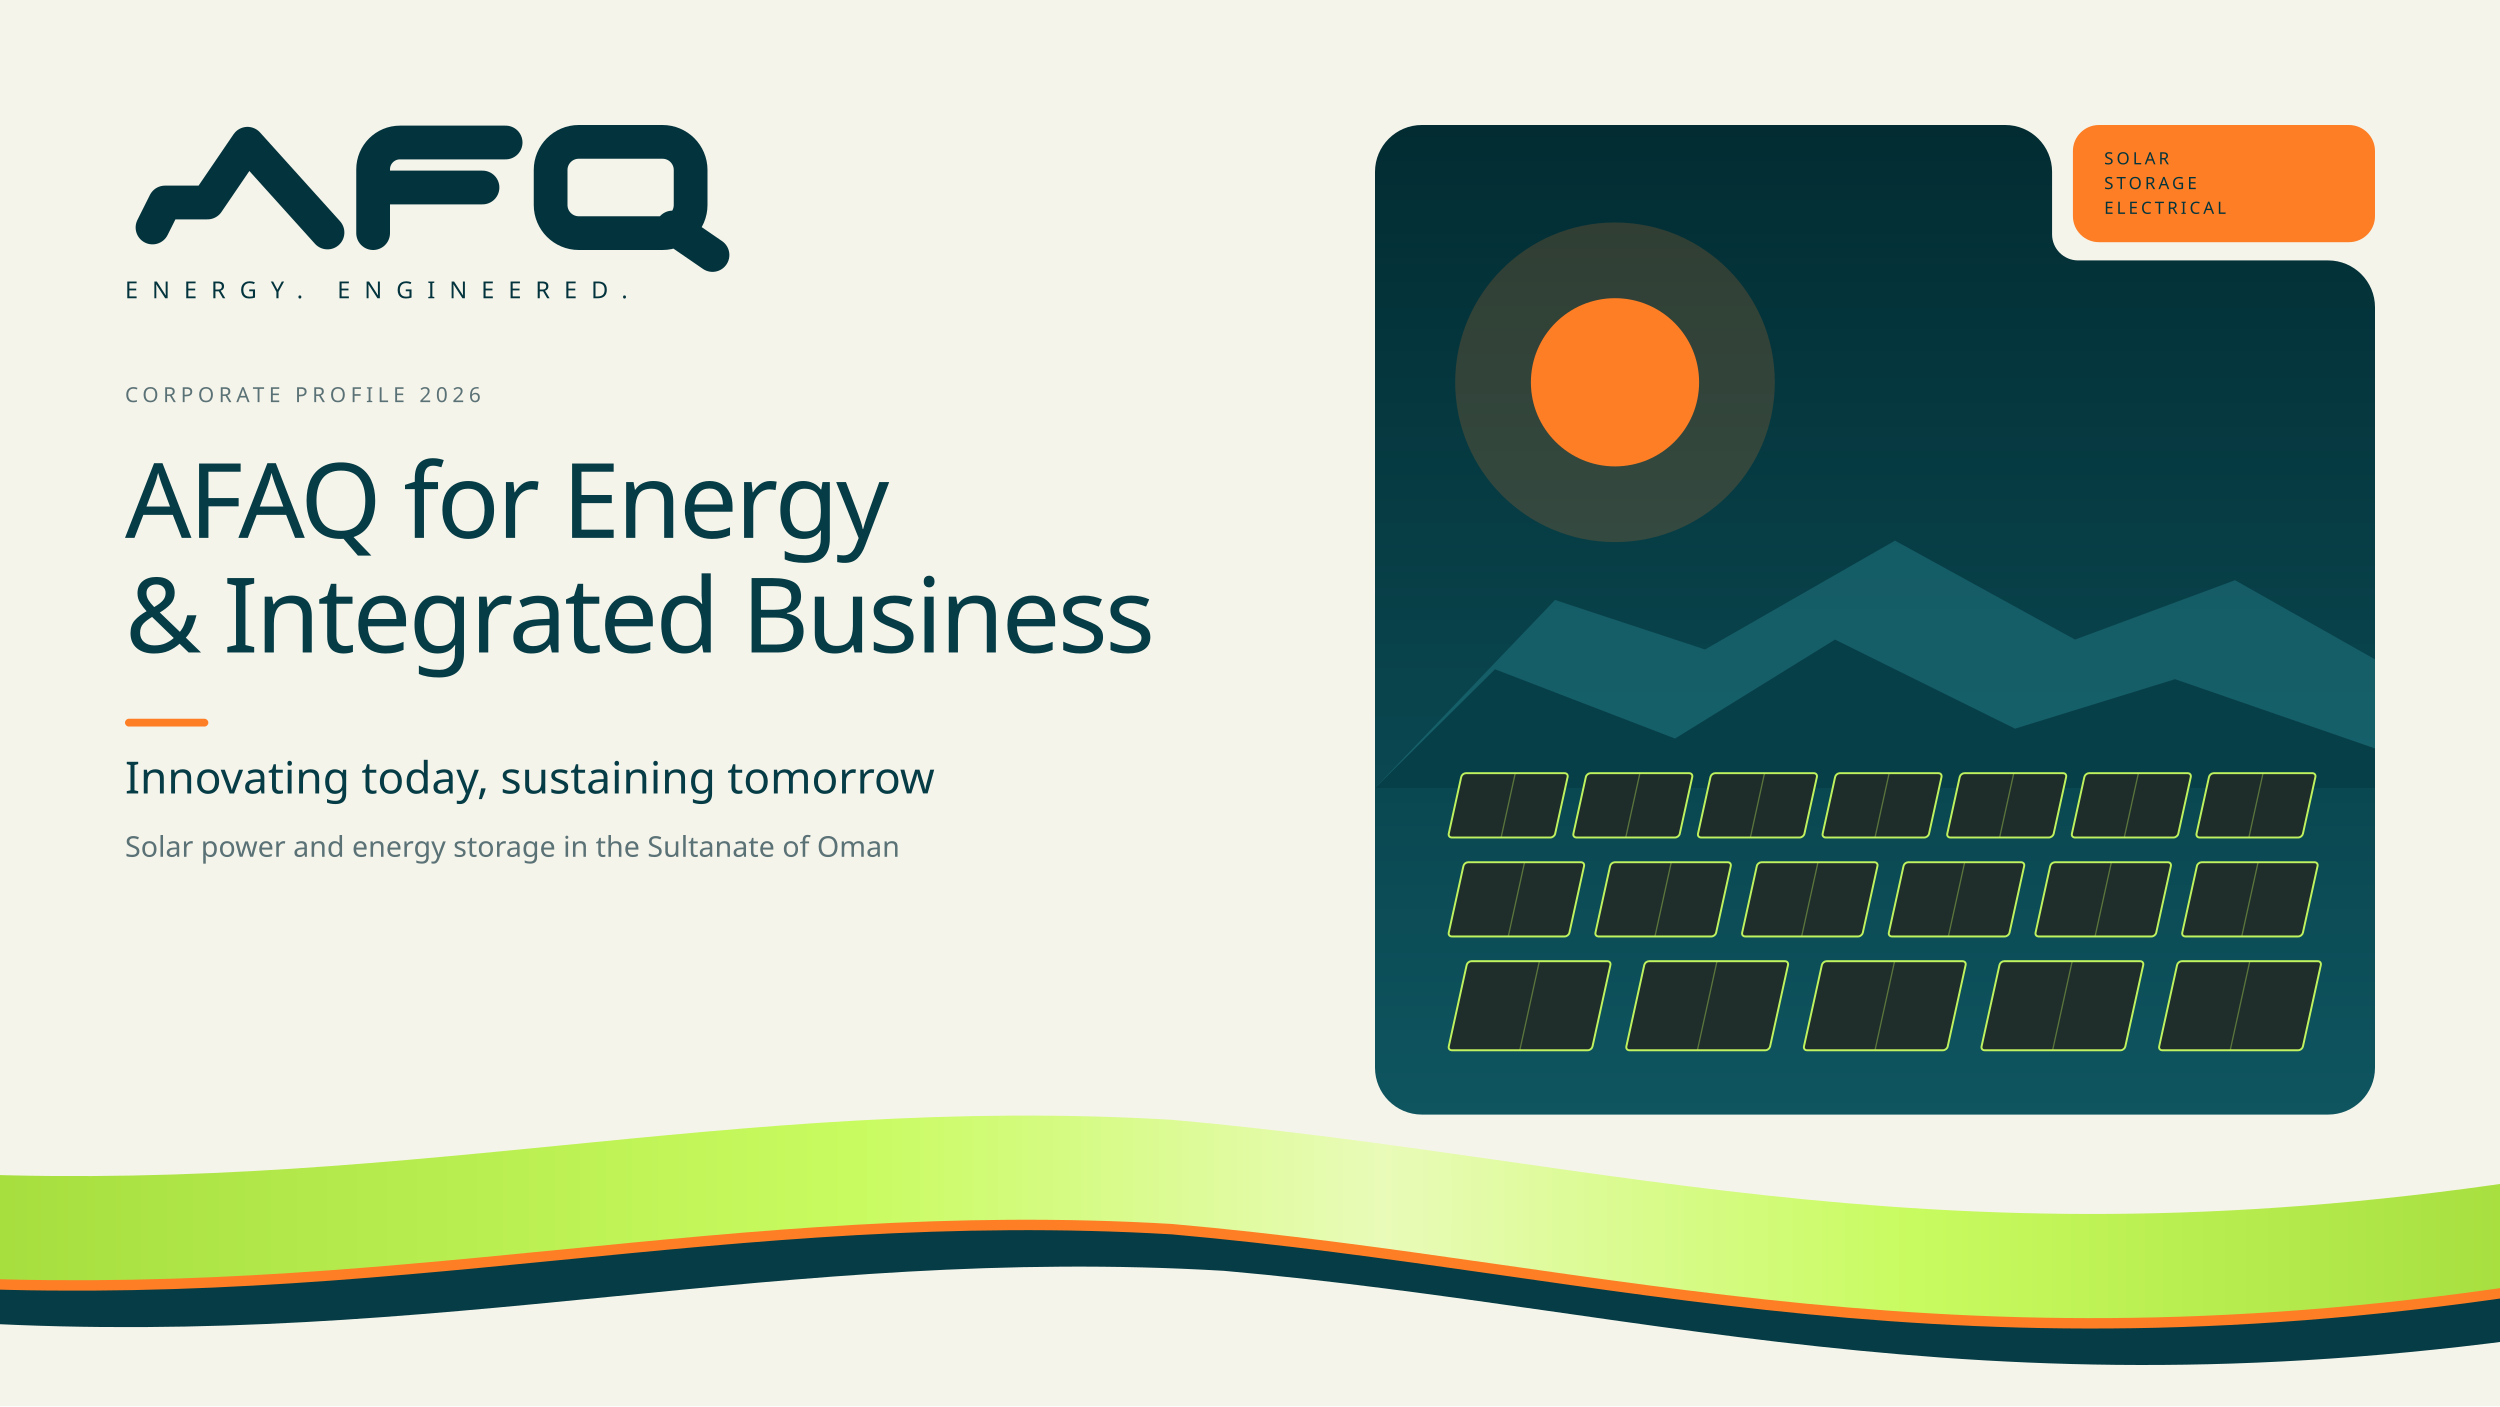
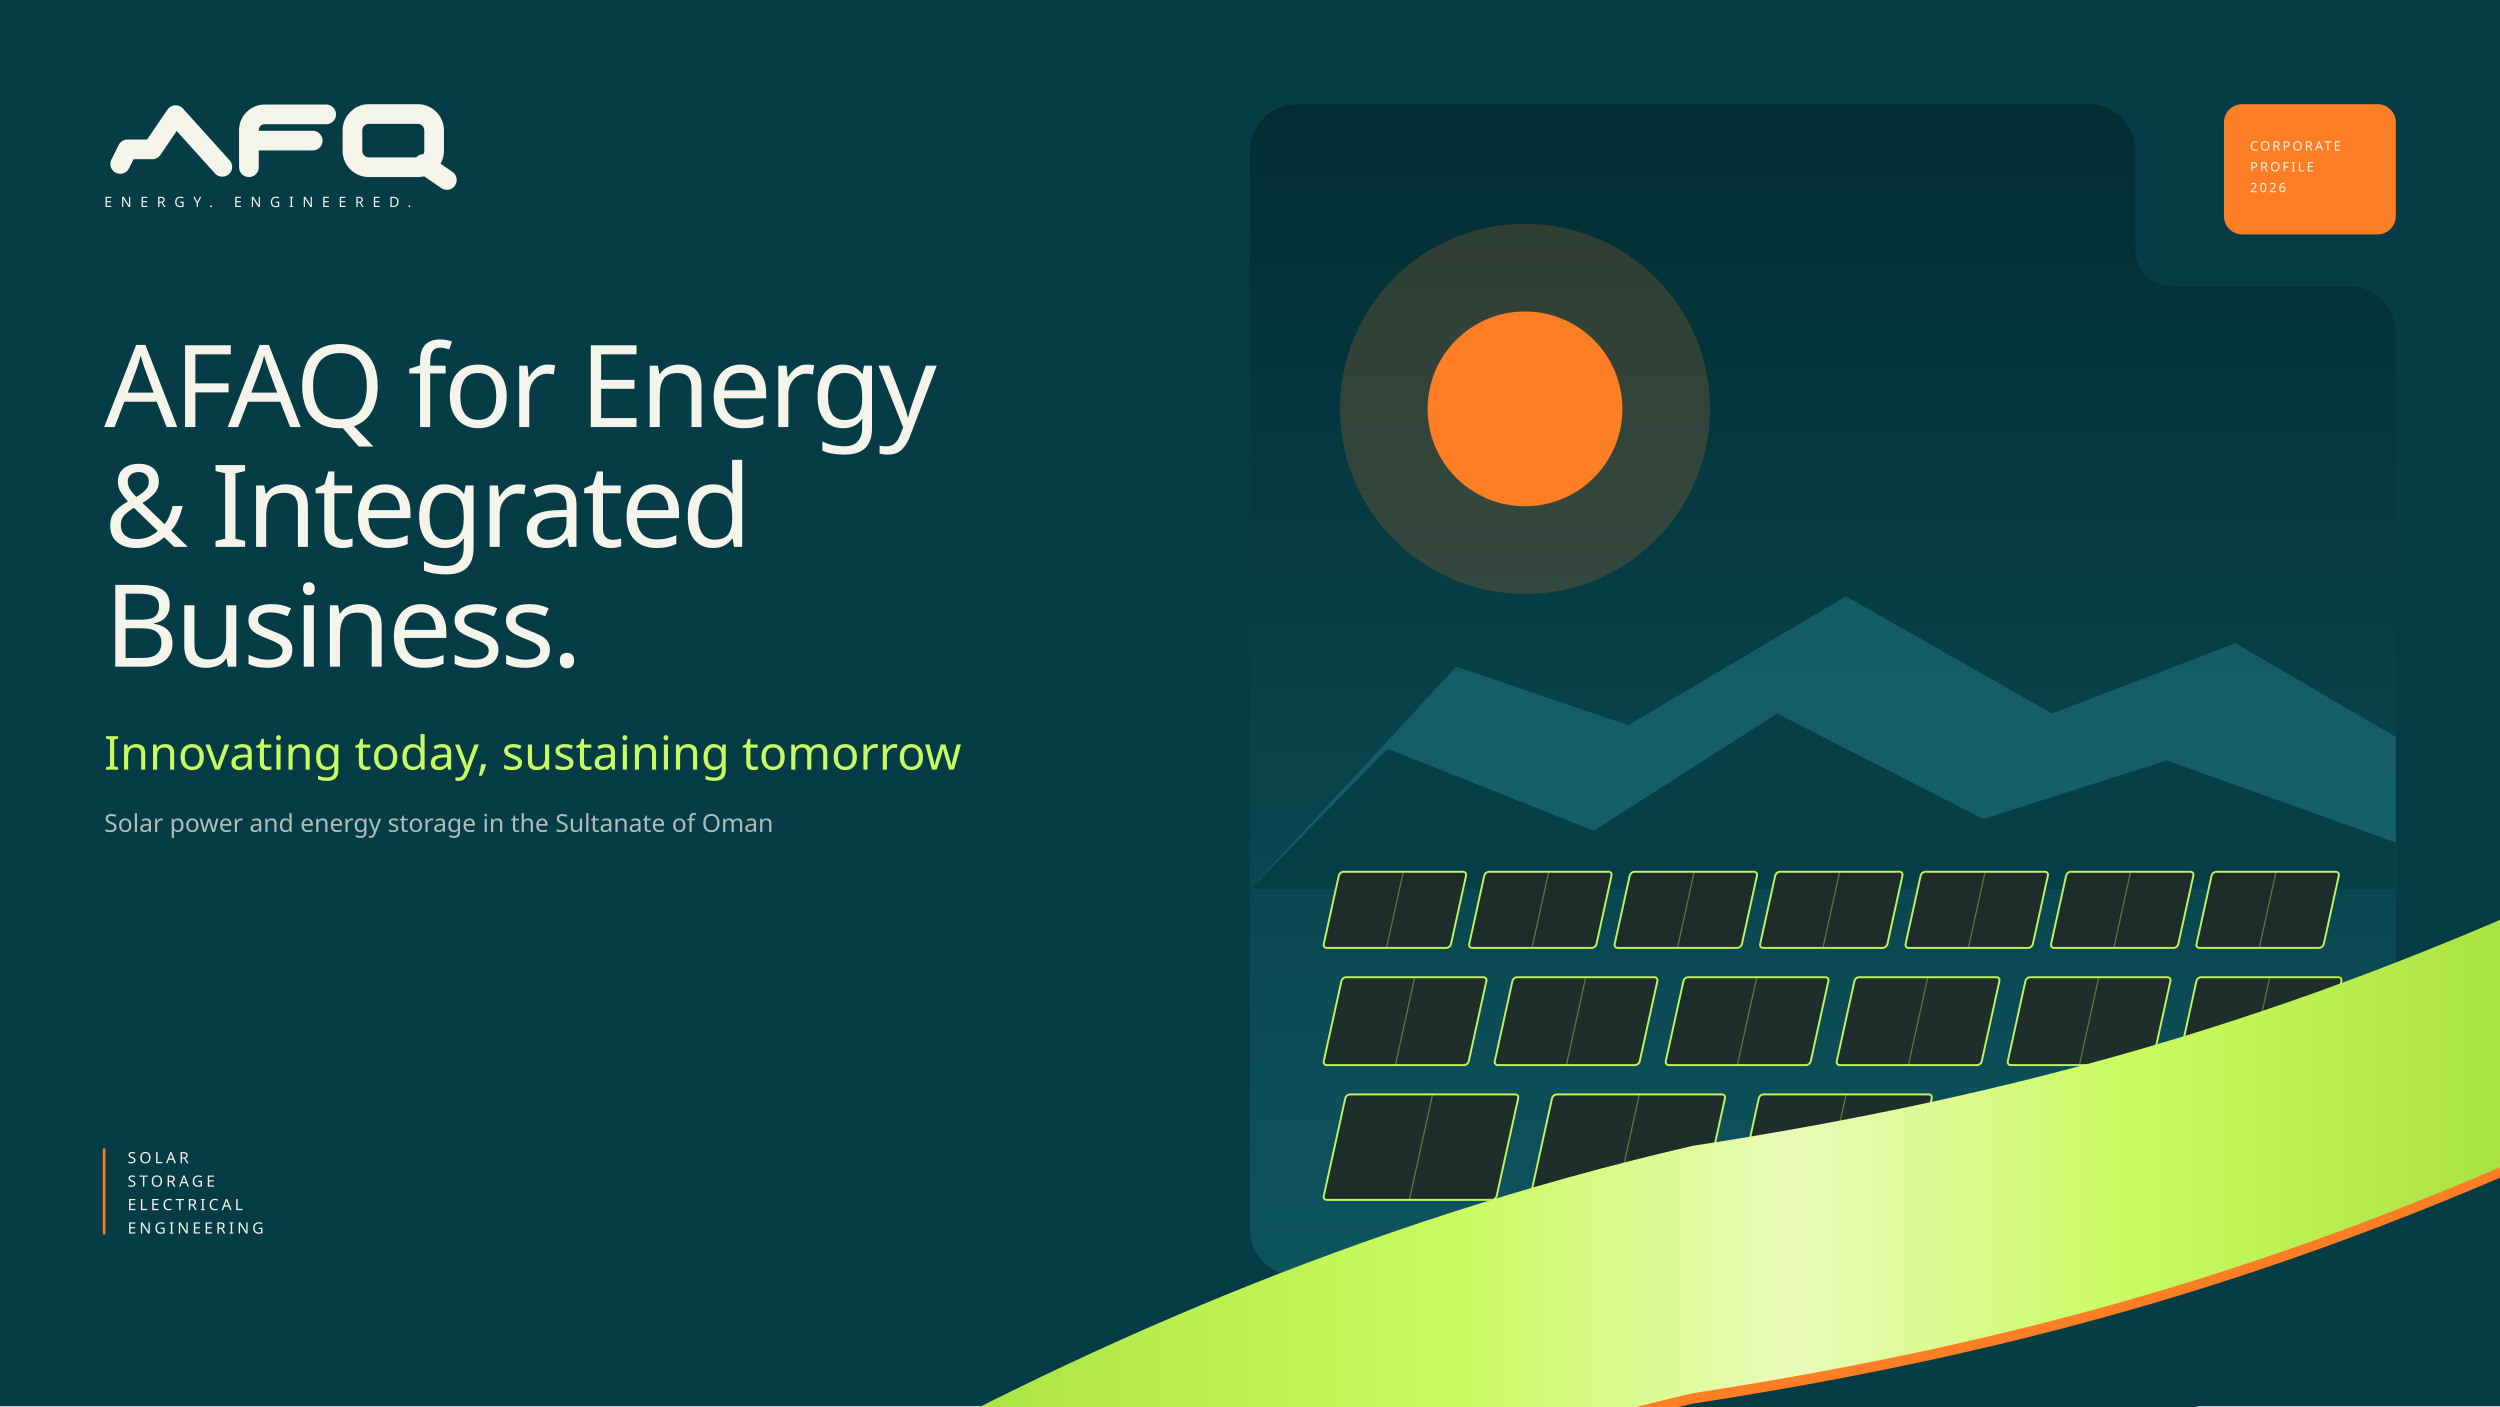
<svg xmlns="http://www.w3.org/2000/svg" width="1920" height="1080" viewBox="0 0 1920 1080">
  <defs>
-     <linearGradient id="grad-1" gradientUnits="userSpaceOnUse" x1="0" y1="96" x2="0" y2="856">
+     <linearGradient id="grad-1" gradientUnits="userSpaceOnUse" x1="0" y1="80" x2="0" y2="980">
      <stop offset="0" stop-color="#022C32" stop-opacity="1" />
      <stop offset="1" stop-color="#0E5560" stop-opacity="1" />
    </linearGradient>
-     <linearGradient id="grad-2" gradientUnits="userSpaceOnUse" x1="-60" y1="0" x2="1980" y2="0">
+     <linearGradient id="grad-2" gradientUnits="userSpaceOnUse" x1="640" y1="0" x2="1980" y2="0">
      <stop offset="0" stop-color="#A4DC3C" stop-opacity="1" />
      <stop offset="0.35" stop-color="#C8FB5F" stop-opacity="1" />
      <stop offset="0.55" stop-color="#E9FBB8" stop-opacity="1" />
      <stop offset="0.75" stop-color="#C8FB5F" stop-opacity="1" />
      <stop offset="1" stop-color="#A4DC3C" stop-opacity="1" />
    </linearGradient>
  </defs>
-   <rect id="Background" x="0" y="0" width="1920" height="1080" fill="#F5F4EB" />
+   <rect id="Background" x="0" y="0" width="1920" height="1080" fill="#053C45" />
  <g id="Logo-Lockup">
    <g id="Wordmark-AFQ">
-       <path id="Letter-A" d="M 117.12 174.72 L 126.72 155.52 L 159.36 155.52 L 190.08 110.4 L 251.52 178.56" fill="none" stroke="#03343D" stroke-width="25.92" stroke-linecap="round" stroke-linejoin="round" />
-       <path id="Letter-F" d="M 286.56 179.04 L 286.56 130.08 C 286.56 118.66 295.78 109.44 307.2 109.44 L 388.32 109.44 M 286.56 144 L 370.56 144" fill="none" stroke="#03343D" stroke-width="25.92" stroke-linecap="round" stroke-linejoin="round" />
-       <path id="Letter-Q" d="M 422.88 130.56 C 422.88 118.63 432.55 108.96 444.48 108.96 L 508.8 108.96 C 520.73 108.96 530.4 118.63 530.4 130.56 L 530.4 157.44 C 530.4 169.37 520.73 179.04 508.8 179.04 L 444.48 179.04 C 432.55 179.04 422.88 169.37 422.88 157.44 Z M 516.48 174.72 L 547.2 195.84" fill="none" stroke="#03343D" stroke-width="25.92" stroke-linecap="round" stroke-linejoin="round" />
+       <path id="Letter-A" d="M 92.32 125.92 L 97.92 114.72 L 116.96 114.72 L 134.88 88.4 L 170.72 128.16" fill="none" stroke="#F5F4EB" stroke-width="15.12" stroke-linecap="round" stroke-linejoin="round" />
+       <path id="Letter-F" d="M 191.16 128.44 L 191.16 99.88 C 191.16 93.22 196.54 87.84 203.2 87.84 L 250.52 87.84 M 191.16 108 L 240.16 108" fill="none" stroke="#F5F4EB" stroke-width="15.12" stroke-linecap="round" stroke-linejoin="round" />
+       <path id="Letter-Q" d="M 270.68 100.16 C 270.68 93.2 276.32 87.56 283.28 87.56 L 320.8 87.56 C 327.76 87.56 333.4 93.2 333.4 100.16 L 333.4 115.84 C 333.4 122.8 327.76 128.44 320.8 128.44 L 283.28 128.44 C 276.32 128.44 270.68 122.8 270.68 115.84 Z M 325.28 125.92 L 343.2 138.24" fill="none" stroke="#F5F4EB" stroke-width="15.12" stroke-linecap="round" stroke-linejoin="round" />
    </g>
-     <text id="Tagline" x="96" y="229.05" font-family="Inter-Medium" font-size="18" font-weight="500" fill="#03343D" letter-spacing="10.8">ENERGY. ENGINEERED.</text>
+     <text id="Tagline" x="80" y="159" font-family="Inter-Medium" font-size="11" font-weight="500" fill="#F5F4EB" letter-spacing="6.6">ENERGY. ENGINEERED.</text>
  </g>
-   <text id="Eyebrow" x="96" y="308.82" font-family="Inter-Medium" font-size="16" font-weight="500" fill="#5A7175" letter-spacing="3.52">CORPORATE PROFILE 2026</text>
  <g id="Headline">
-     <text id="Headline-line" x="96" y="413.1" font-family="Inter-Light" font-size="80" font-weight="300" fill="#053C45" letter-spacing="-2">AFAQ for Energy</text>
-     <text id="Headline-line-2" x="96" y="501.1" font-family="Inter-Light" font-size="80" font-weight="300" fill="#053C45" letter-spacing="-2">&amp; Integrated Business</text>
+     <text id="Headline-line" x="80" y="328.01" font-family="Inter-Light" font-size="88" font-weight="300" fill="#F5F4EB" letter-spacing="-2.64">AFAQ for Energy</text>
+     <text id="Headline-line-2" x="80" y="420.01" font-family="Inter-Light" font-size="88" font-weight="300" fill="#F5F4EB" letter-spacing="-2.64">&amp; Integrated</text>
+     <text id="Headline-line-3" x="80" y="512.01" font-family="Inter-Light" font-size="88" font-weight="300" fill="#F5F4EB" letter-spacing="-2.64">Business.</text>
  </g>
-   <rect id="Accent-Rule" x="96" y="552" width="64" height="6" rx="3" fill="#FD7E25" />
-   <text id="Slogan" x="96" y="609.37" font-family="Inter-Light" font-size="34" font-weight="300" fill="#053C45">Innovating today, sustaining tomorrow</text>
-   <text id="Scope" x="96" y="658" font-family="Inter-Regular" font-size="22" font-weight="400" fill="#5A7175">Solar power and energy storage in the Sultanate of Oman</text>
+   <text id="Slogan" x="80" y="591.1" font-family="Inter-Light" font-size="36" font-weight="300" fill="#C8FB5F">Innovating today, sustaining tomorrow</text>
+   <text id="Scope" x="80" y="638.91" font-family="Inter-Regular" font-size="19" font-weight="400" fill="#F5F4EB" opacity="0.7">Solar power and energy storage in the Sultanate of Oman</text>
  <g id="Photo-Hero">
-     <path id="Photo-Hero__set-image-fill" d="M 1056 132 C 1056 112.12 1072.12 96 1092 96 L 1540 96 C 1559.88 96 1576 112.12 1576 132 L 1576 180 C 1576 191.05 1584.95 200 1596 200 L 1788 200 C 1807.88 200 1824 216.12 1824 236 L 1824 820 C 1824 839.88 1807.88 856 1788 856 L 1092 856 C 1072.12 856 1056 839.88 1056 820 Z" fill="url(#grad-1)" />
+     <path id="Photo-Hero__set-image-fill" d="M 960 116 C 960 96.12 976.12 80 996 80 L 1604 80 C 1623.88 80 1640 96.12 1640 116 L 1640 192 C 1640 207.46 1652.54 220 1668 220 L 1804 220 C 1823.88 220 1840 236.12 1840 256 L 1840 944 C 1840 963.88 1823.88 980 1804 980 L 996 980 C 976.12 980 960 963.88 960 944 Z" fill="url(#grad-1)" />
    <g id="Placeholder-Art--delete-after-placing-photo">
-       <circle id="Sun-Glow" cx="1240.32" cy="293.6" r="122.74" fill="#FD7E25" opacity="0.18" />
-       <circle id="Sun" cx="1240.32" cy="293.6" r="64.6" fill="#FD7E25" />
-       <path id="Mountains-Far" d="M 1056 605.2 L 1194.24 460.8 L 1309.44 498.8 L 1455.36 415.2 L 1593.6 491.2 L 1716.48 445.6 L 1824 506.4 L 1824 605.2 Z" fill="#1F7580" opacity="0.55" />
-       <path id="Mountains-Near" d="M 1056 605.2 L 1148.16 514 L 1286.4 567.2 L 1409.28 491.2 L 1547.52 559.6 L 1670.4 521.6 L 1824 574.8 L 1824 605.2 Z" fill="#053C45" opacity="0.9" />
+       <circle id="Sun-Glow" cx="1171.2" cy="314" r="142.12" fill="#FD7E25" opacity="0.18" />
+       <circle id="Sun" cx="1171.2" cy="314" r="74.8" fill="#FD7E25" />
+       <path id="Mountains-Far" d="M 960 683 L 1118.4 512 L 1250.4 557 L 1417.6 458 L 1576 548 L 1716.8 494 L 1840 566 L 1840 683 Z" fill="#1F7580" opacity="0.55" />
+       <path id="Mountains-Near" d="M 960 683 L 1065.6 575 L 1224 638 L 1364.8 548 L 1523.2 629 L 1664 584 L 1840 647 L 1840 683 Z" fill="#053C45" opacity="0.9" />
      <g id="Solar-Array">
-         <path id="Panel-1-1" d="M 1122.22 596.73 C 1122.58 595.11 1124.21 593.8 1125.87 593.8 L 1201.58 593.8 C 1203.24 593.8 1204.29 595.11 1203.94 596.73 L 1194.36 640.27 C 1194 641.89 1192.37 643.2 1190.71 643.2 L 1115 643.2 C 1113.34 643.2 1112.29 641.89 1112.64 640.27 Z" fill="#202C28" stroke="#C8FB5F" stroke-width="1.5" stroke-linecap="round" stroke-linejoin="round" opacity="0.95" />
-         <path id="Panel-1-1-line" d="M 1163.73 593.8 L 1152.86 643.2" fill="none" stroke="#C8FB5F" stroke-width="1" stroke-linecap="butt" stroke-linejoin="round" opacity="0.35" />
-         <path id="Panel-1-2" d="M 1217.94 596.73 C 1218.29 595.11 1219.93 593.8 1221.58 593.8 L 1297.3 593.8 C 1298.95 593.8 1300.01 595.11 1299.65 596.73 L 1290.07 640.27 C 1289.72 641.89 1288.09 643.2 1286.43 643.2 L 1210.71 643.2 C 1209.06 643.2 1208 641.89 1208.36 640.27 Z" fill="#202C28" stroke="#C8FB5F" stroke-width="1.5" stroke-linecap="round" stroke-linejoin="round" opacity="0.95" />
-         <path id="Panel-1-2-line" d="M 1259.44 593.8 L 1248.57 643.2" fill="none" stroke="#C8FB5F" stroke-width="1" stroke-linecap="butt" stroke-linejoin="round" opacity="0.35" />
-         <path id="Panel-1-3" d="M 1313.65 596.73 C 1314.01 595.11 1315.64 593.8 1317.3 593.8 L 1393.01 593.8 C 1394.67 593.8 1395.72 595.11 1395.37 596.73 L 1385.79 640.27 C 1385.43 641.89 1383.8 643.2 1382.14 643.2 L 1306.43 643.2 C 1304.77 643.2 1303.72 641.89 1304.07 640.27 Z" fill="#202C28" stroke="#C8FB5F" stroke-width="1.5" stroke-linecap="round" stroke-linejoin="round" opacity="0.95" />
-         <path id="Panel-1-3-line" d="M 1355.15 593.8 L 1344.29 643.2" fill="none" stroke="#C8FB5F" stroke-width="1" stroke-linecap="butt" stroke-linejoin="round" opacity="0.35" />
-         <path id="Panel-1-4" d="M 1409.37 596.73 C 1409.72 595.11 1411.35 593.8 1413.01 593.8 L 1488.73 593.8 C 1490.38 593.8 1491.44 595.11 1491.08 596.73 L 1481.5 640.27 C 1481.15 641.89 1479.51 643.2 1477.86 643.2 L 1402.14 643.2 C 1400.49 643.2 1399.43 641.89 1399.79 640.27 Z" fill="#202C28" stroke="#C8FB5F" stroke-width="1.5" stroke-linecap="round" stroke-linejoin="round" opacity="0.95" />
-         <path id="Panel-1-4-line" d="M 1450.87 593.8 L 1440 643.2" fill="none" stroke="#C8FB5F" stroke-width="1" stroke-linecap="butt" stroke-linejoin="round" opacity="0.35" />
-         <path id="Panel-1-5" d="M 1505.08 596.73 C 1505.44 595.11 1507.07 593.8 1508.73 593.8 L 1584.44 593.8 C 1586.1 593.8 1587.15 595.11 1586.79 596.73 L 1577.22 640.27 C 1576.86 641.89 1575.23 643.2 1573.57 643.2 L 1497.86 643.2 C 1496.2 643.2 1495.15 641.89 1495.5 640.27 Z" fill="#202C28" stroke="#C8FB5F" stroke-width="1.5" stroke-linecap="round" stroke-linejoin="round" opacity="0.95" />
-         <path id="Panel-1-5-line" d="M 1546.58 593.8 L 1535.71 643.2" fill="none" stroke="#C8FB5F" stroke-width="1" stroke-linecap="butt" stroke-linejoin="round" opacity="0.35" />
-         <path id="Panel-1-6" d="M 1600.79 596.73 C 1601.15 595.11 1602.78 593.8 1604.44 593.8 L 1680.15 593.8 C 1681.81 593.8 1682.87 595.11 1682.51 596.73 L 1672.93 640.27 C 1672.57 641.89 1670.94 643.2 1669.29 643.2 L 1593.57 643.2 C 1591.91 643.2 1590.86 641.89 1591.22 640.27 Z" fill="#202C28" stroke="#C8FB5F" stroke-width="1.5" stroke-linecap="round" stroke-linejoin="round" opacity="0.95" />
-         <path id="Panel-1-6-line" d="M 1642.3 593.8 L 1631.43 643.2" fill="none" stroke="#C8FB5F" stroke-width="1" stroke-linecap="butt" stroke-linejoin="round" opacity="0.35" />
-         <path id="Panel-1-7" d="M 1696.51 596.73 C 1696.87 595.11 1698.5 593.8 1700.15 593.8 L 1775.87 593.8 C 1777.52 593.8 1778.58 595.11 1778.22 596.73 L 1768.64 640.27 C 1768.29 641.89 1766.66 643.2 1765 643.2 L 1689.29 643.2 C 1687.63 643.2 1686.57 641.89 1686.93 640.27 Z" fill="#202C28" stroke="#C8FB5F" stroke-width="1.5" stroke-linecap="round" stroke-linejoin="round" opacity="0.95" />
-         <path id="Panel-1-7-line" d="M 1738.01 593.8 L 1727.14 643.2" fill="none" stroke="#C8FB5F" stroke-width="1" stroke-linecap="butt" stroke-linejoin="round" opacity="0.35" />
-         <path id="Panel-2-1" d="M 1123.9 665.13 C 1124.25 663.51 1125.88 662.2 1127.54 662.2 L 1214.21 662.2 C 1215.86 662.2 1216.92 663.51 1216.56 665.13 L 1205.31 716.27 C 1204.96 717.89 1203.32 719.2 1201.67 719.2 L 1115 719.2 C 1113.34 719.2 1112.29 717.89 1112.64 716.27 Z" fill="#202C28" stroke="#C8FB5F" stroke-width="1.5" stroke-linecap="round" stroke-linejoin="round" opacity="0.95" />
-         <path id="Panel-2-1-line" d="M 1170.87 662.2 L 1158.33 719.2" fill="none" stroke="#C8FB5F" stroke-width="1" stroke-linecap="butt" stroke-linejoin="round" opacity="0.35" />
-         <path id="Panel-2-2" d="M 1236.56 665.13 C 1236.92 663.51 1238.55 662.2 1240.21 662.2 L 1326.87 662.2 C 1328.53 662.2 1329.58 663.51 1329.23 665.13 L 1317.98 716.27 C 1317.62 717.89 1315.99 719.2 1314.33 719.2 L 1227.67 719.2 C 1226.01 719.2 1224.96 717.89 1225.31 716.27 Z" fill="#202C28" stroke="#C8FB5F" stroke-width="1.5" stroke-linecap="round" stroke-linejoin="round" opacity="0.95" />
-         <path id="Panel-2-2-line" d="M 1283.54 662.2 L 1271 719.2" fill="none" stroke="#C8FB5F" stroke-width="1" stroke-linecap="butt" stroke-linejoin="round" opacity="0.35" />
-         <path id="Panel-2-3" d="M 1349.23 665.13 C 1349.58 663.51 1351.22 662.2 1352.87 662.2 L 1439.54 662.2 C 1441.2 662.2 1442.25 663.51 1441.9 665.13 L 1430.64 716.27 C 1430.29 717.89 1428.66 719.2 1427 719.2 L 1340.33 719.2 C 1338.68 719.2 1337.62 717.89 1337.98 716.27 Z" fill="#202C28" stroke="#C8FB5F" stroke-width="1.5" stroke-linecap="round" stroke-linejoin="round" opacity="0.95" />
-         <path id="Panel-2-3-line" d="M 1396.21 662.2 L 1383.67 719.2" fill="none" stroke="#C8FB5F" stroke-width="1" stroke-linecap="butt" stroke-linejoin="round" opacity="0.35" />
-         <path id="Panel-2-4" d="M 1461.9 665.13 C 1462.25 663.51 1463.88 662.2 1465.54 662.2 L 1552.21 662.2 C 1553.86 662.2 1554.92 663.51 1554.56 665.13 L 1543.31 716.27 C 1542.96 717.89 1541.32 719.2 1539.67 719.2 L 1453 719.2 C 1451.34 719.2 1450.29 717.89 1450.64 716.27 Z" fill="#202C28" stroke="#C8FB5F" stroke-width="1.5" stroke-linecap="round" stroke-linejoin="round" opacity="0.95" />
-         <path id="Panel-2-4-line" d="M 1508.87 662.2 L 1496.33 719.2" fill="none" stroke="#C8FB5F" stroke-width="1" stroke-linecap="butt" stroke-linejoin="round" opacity="0.35" />
-         <path id="Panel-2-5" d="M 1574.56 665.13 C 1574.92 663.51 1576.55 662.2 1578.21 662.2 L 1664.87 662.2 C 1666.53 662.2 1667.58 663.51 1667.23 665.13 L 1655.98 716.27 C 1655.62 717.89 1653.99 719.2 1652.33 719.2 L 1565.67 719.2 C 1564.01 719.2 1562.96 717.89 1563.31 716.27 Z" fill="#202C28" stroke="#C8FB5F" stroke-width="1.5" stroke-linecap="round" stroke-linejoin="round" opacity="0.95" />
-         <path id="Panel-2-5-line" d="M 1621.54 662.2 L 1609 719.2" fill="none" stroke="#C8FB5F" stroke-width="1" stroke-linecap="butt" stroke-linejoin="round" opacity="0.35" />
-         <path id="Panel-2-6" d="M 1687.23 665.13 C 1687.58 663.51 1689.22 662.2 1690.87 662.2 L 1777.54 662.2 C 1779.2 662.2 1780.25 663.51 1779.9 665.13 L 1768.64 716.27 C 1768.29 717.89 1766.66 719.2 1765 719.2 L 1678.33 719.2 C 1676.68 719.2 1675.62 717.89 1675.98 716.27 Z" fill="#202C28" stroke="#C8FB5F" stroke-width="1.5" stroke-linecap="round" stroke-linejoin="round" opacity="0.95" />
-         <path id="Panel-2-6-line" d="M 1734.21 662.2 L 1721.67 719.2" fill="none" stroke="#C8FB5F" stroke-width="1" stroke-linecap="butt" stroke-linejoin="round" opacity="0.35" />
-         <path id="Panel-3-1" d="M 1126.4 741.13 C 1126.76 739.51 1128.39 738.2 1130.05 738.2 L 1234.45 738.2 C 1236.1 738.2 1237.16 739.51 1236.8 741.13 L 1223.04 803.67 C 1222.69 805.29 1221.06 806.6 1219.4 806.6 L 1115 806.6 C 1113.34 806.6 1112.29 805.29 1112.64 803.67 Z" fill="#202C28" stroke="#C8FB5F" stroke-width="1.5" stroke-linecap="round" stroke-linejoin="round" opacity="0.95" />
-         <path id="Panel-3-1-line" d="M 1182.25 738.2 L 1167.2 806.6" fill="none" stroke="#C8FB5F" stroke-width="1" stroke-linecap="butt" stroke-linejoin="round" opacity="0.35" />
-         <path id="Panel-3-2" d="M 1262.8 741.13 C 1263.16 739.51 1264.79 738.2 1266.45 738.2 L 1370.85 738.2 C 1372.5 738.2 1373.56 739.51 1373.2 741.13 L 1359.44 803.67 C 1359.09 805.29 1357.46 806.6 1355.8 806.6 L 1251.4 806.6 C 1249.74 806.6 1248.69 805.29 1249.04 803.67 Z" fill="#202C28" stroke="#C8FB5F" stroke-width="1.5" stroke-linecap="round" stroke-linejoin="round" opacity="0.95" />
-         <path id="Panel-3-2-line" d="M 1318.65 738.2 L 1303.6 806.6" fill="none" stroke="#C8FB5F" stroke-width="1" stroke-linecap="butt" stroke-linejoin="round" opacity="0.35" />
-         <path id="Panel-3-3" d="M 1399.2 741.13 C 1399.56 739.51 1401.19 738.2 1402.85 738.2 L 1507.25 738.2 C 1508.9 738.2 1509.96 739.51 1509.6 741.13 L 1495.84 803.67 C 1495.49 805.29 1493.86 806.6 1492.2 806.6 L 1387.8 806.6 C 1386.14 806.6 1385.09 805.29 1385.44 803.67 Z" fill="#202C28" stroke="#C8FB5F" stroke-width="1.5" stroke-linecap="round" stroke-linejoin="round" opacity="0.95" />
-         <path id="Panel-3-3-line" d="M 1455.05 738.2 L 1440 806.6" fill="none" stroke="#C8FB5F" stroke-width="1" stroke-linecap="butt" stroke-linejoin="round" opacity="0.35" />
-         <path id="Panel-3-4" d="M 1535.6 741.13 C 1535.96 739.51 1537.59 738.2 1539.25 738.2 L 1643.65 738.2 C 1645.3 738.2 1646.36 739.51 1646 741.13 L 1632.24 803.67 C 1631.89 805.29 1630.26 806.6 1628.6 806.6 L 1524.2 806.6 C 1522.54 806.6 1521.49 805.29 1521.84 803.67 Z" fill="#202C28" stroke="#C8FB5F" stroke-width="1.5" stroke-linecap="round" stroke-linejoin="round" opacity="0.95" />
-         <path id="Panel-3-4-line" d="M 1591.45 738.2 L 1576.4 806.6" fill="none" stroke="#C8FB5F" stroke-width="1" stroke-linecap="butt" stroke-linejoin="round" opacity="0.35" />
-         <path id="Panel-3-5" d="M 1672 741.13 C 1672.36 739.51 1673.99 738.2 1675.65 738.2 L 1780.05 738.2 C 1781.7 738.2 1782.76 739.51 1782.4 741.13 L 1768.64 803.67 C 1768.29 805.29 1766.66 806.6 1765 806.6 L 1660.6 806.6 C 1658.94 806.6 1657.89 805.29 1658.24 803.67 Z" fill="#202C28" stroke="#C8FB5F" stroke-width="1.5" stroke-linecap="round" stroke-linejoin="round" opacity="0.95" />
-         <path id="Panel-3-5-line" d="M 1727.85 738.2 L 1712.8 806.6" fill="none" stroke="#C8FB5F" stroke-width="1" stroke-linecap="butt" stroke-linejoin="round" opacity="0.35" />
+         <path id="Panel-1-1" d="M 1028.23 672.43 C 1028.58 670.81 1030.21 669.5 1031.87 669.5 L 1123.58 669.5 C 1125.24 669.5 1126.3 670.81 1125.94 672.43 L 1114.36 725.07 C 1114 726.69 1112.37 728 1110.71 728 L 1019 728 C 1017.34 728 1016.29 726.69 1016.64 725.07 Z" fill="#202C28" stroke="#C8FB5F" stroke-width="1.5" stroke-linecap="round" stroke-linejoin="round" opacity="0.95" />
+         <path id="Panel-1-1-line" d="M 1077.73 669.5 L 1064.86 728" fill="none" stroke="#C8FB5F" stroke-width="1" stroke-linecap="butt" stroke-linejoin="round" opacity="0.35" />
+         <path id="Panel-1-2" d="M 1139.94 672.43 C 1140.3 670.81 1141.93 669.5 1143.58 669.5 L 1235.3 669.5 C 1236.96 669.5 1238.01 670.81 1237.65 672.43 L 1226.07 725.07 C 1225.72 726.69 1224.09 728 1222.43 728 L 1130.71 728 C 1129.06 728 1128 726.69 1128.36 725.07 Z" fill="#202C28" stroke="#C8FB5F" stroke-width="1.5" stroke-linecap="round" stroke-linejoin="round" opacity="0.95" />
+         <path id="Panel-1-2-line" d="M 1189.44 669.5 L 1176.57 728" fill="none" stroke="#C8FB5F" stroke-width="1" stroke-linecap="butt" stroke-linejoin="round" opacity="0.35" />
+         <path id="Panel-1-3" d="M 1251.65 672.43 C 1252.01 670.81 1253.64 669.5 1255.3 669.5 L 1347.01 669.5 C 1348.67 669.5 1349.72 670.81 1349.37 672.43 L 1337.79 725.07 C 1337.43 726.69 1335.8 728 1334.14 728 L 1242.43 728 C 1240.77 728 1239.72 726.69 1240.07 725.07 Z" fill="#202C28" stroke="#C8FB5F" stroke-width="1.5" stroke-linecap="round" stroke-linejoin="round" opacity="0.95" />
+         <path id="Panel-1-3-line" d="M 1301.16 669.5 L 1288.29 728" fill="none" stroke="#C8FB5F" stroke-width="1" stroke-linecap="butt" stroke-linejoin="round" opacity="0.35" />
+         <path id="Panel-1-4" d="M 1363.37 672.43 C 1363.72 670.81 1365.36 669.5 1367.01 669.5 L 1458.73 669.5 C 1460.38 669.5 1461.44 670.81 1461.08 672.43 L 1449.5 725.07 C 1449.15 726.69 1447.51 728 1445.86 728 L 1354.14 728 C 1352.49 728 1351.43 726.69 1351.79 725.07 Z" fill="#202C28" stroke="#C8FB5F" stroke-width="1.5" stroke-linecap="round" stroke-linejoin="round" opacity="0.95" />
+         <path id="Panel-1-4-line" d="M 1412.87 669.5 L 1400 728" fill="none" stroke="#C8FB5F" stroke-width="1" stroke-linecap="butt" stroke-linejoin="round" opacity="0.35" />
+         <path id="Panel-1-5" d="M 1475.08 672.43 C 1475.44 670.81 1477.07 669.5 1478.73 669.5 L 1570.44 669.5 C 1572.1 669.5 1573.15 670.81 1572.8 672.43 L 1561.22 725.07 C 1560.86 726.69 1559.23 728 1557.57 728 L 1465.86 728 C 1464.2 728 1463.15 726.69 1463.5 725.07 Z" fill="#202C28" stroke="#C8FB5F" stroke-width="1.5" stroke-linecap="round" stroke-linejoin="round" opacity="0.95" />
+         <path id="Panel-1-5-line" d="M 1524.58 669.5 L 1511.71 728" fill="none" stroke="#C8FB5F" stroke-width="1" stroke-linecap="butt" stroke-linejoin="round" opacity="0.35" />
+         <path id="Panel-1-6" d="M 1586.8 672.43 C 1587.15 670.81 1588.78 669.5 1590.44 669.5 L 1682.16 669.5 C 1683.81 669.5 1684.87 670.81 1684.51 672.43 L 1672.93 725.07 C 1672.57 726.69 1670.94 728 1669.29 728 L 1577.57 728 C 1575.91 728 1574.86 726.69 1575.22 725.07 Z" fill="#202C28" stroke="#C8FB5F" stroke-width="1.5" stroke-linecap="round" stroke-linejoin="round" opacity="0.95" />
+         <path id="Panel-1-6-line" d="M 1636.3 669.5 L 1623.43 728" fill="none" stroke="#C8FB5F" stroke-width="1" stroke-linecap="butt" stroke-linejoin="round" opacity="0.35" />
+         <path id="Panel-1-7" d="M 1698.51 672.43 C 1698.87 670.81 1700.5 669.5 1702.16 669.5 L 1793.87 669.5 C 1795.53 669.5 1796.58 670.81 1796.23 672.43 L 1784.64 725.07 C 1784.29 726.69 1782.66 728 1781 728 L 1689.29 728 C 1687.63 728 1686.57 726.69 1686.93 725.07 Z" fill="#202C28" stroke="#C8FB5F" stroke-width="1.5" stroke-linecap="round" stroke-linejoin="round" opacity="0.95" />
+         <path id="Panel-1-7-line" d="M 1748.01 669.5 L 1735.14 728" fill="none" stroke="#C8FB5F" stroke-width="1" stroke-linecap="butt" stroke-linejoin="round" opacity="0.35" />
+         <path id="Panel-2-1" d="M 1030.21 753.43 C 1030.56 751.81 1032.19 750.5 1033.85 750.5 L 1139.18 750.5 C 1140.84 750.5 1141.89 751.81 1141.54 753.43 L 1127.98 815.07 C 1127.62 816.69 1125.99 818 1124.33 818 L 1019 818 C 1017.34 818 1016.29 816.69 1016.64 815.07 Z" fill="#202C28" stroke="#C8FB5F" stroke-width="1.5" stroke-linecap="round" stroke-linejoin="round" opacity="0.95" />
+         <path id="Panel-2-1-line" d="M 1086.52 750.5 L 1071.67 818" fill="none" stroke="#C8FB5F" stroke-width="1" stroke-linecap="butt" stroke-linejoin="round" opacity="0.35" />
+         <path id="Panel-2-2" d="M 1161.54 753.43 C 1161.89 751.81 1163.53 750.5 1165.18 750.5 L 1270.52 750.5 C 1272.17 750.5 1273.23 751.81 1272.87 753.43 L 1259.31 815.07 C 1258.96 816.69 1257.32 818 1255.67 818 L 1150.33 818 C 1148.68 818 1147.62 816.69 1147.98 815.07 Z" fill="#202C28" stroke="#C8FB5F" stroke-width="1.5" stroke-linecap="round" stroke-linejoin="round" opacity="0.95" />
+         <path id="Panel-2-2-line" d="M 1217.85 750.5 L 1203 818" fill="none" stroke="#C8FB5F" stroke-width="1" stroke-linecap="butt" stroke-linejoin="round" opacity="0.35" />
+         <path id="Panel-2-3" d="M 1292.87 753.43 C 1293.23 751.81 1294.86 750.5 1296.52 750.5 L 1401.85 750.5 C 1403.51 750.5 1404.56 751.81 1404.21 753.43 L 1390.64 815.07 C 1390.29 816.69 1388.66 818 1387 818 L 1281.67 818 C 1280.01 818 1278.96 816.69 1279.31 815.07 Z" fill="#202C28" stroke="#C8FB5F" stroke-width="1.5" stroke-linecap="round" stroke-linejoin="round" opacity="0.95" />
+         <path id="Panel-2-3-line" d="M 1349.18 750.5 L 1334.33 818" fill="none" stroke="#C8FB5F" stroke-width="1" stroke-linecap="butt" stroke-linejoin="round" opacity="0.35" />
+         <path id="Panel-2-4" d="M 1424.21 753.43 C 1424.56 751.81 1426.19 750.5 1427.85 750.5 L 1533.18 750.5 C 1534.84 750.5 1535.89 751.81 1535.54 753.43 L 1521.98 815.07 C 1521.62 816.69 1519.99 818 1518.33 818 L 1413 818 C 1411.34 818 1410.29 816.69 1410.64 815.07 Z" fill="#202C28" stroke="#C8FB5F" stroke-width="1.5" stroke-linecap="round" stroke-linejoin="round" opacity="0.95" />
+         <path id="Panel-2-4-line" d="M 1480.52 750.5 L 1465.67 818" fill="none" stroke="#C8FB5F" stroke-width="1" stroke-linecap="butt" stroke-linejoin="round" opacity="0.35" />
+         <path id="Panel-2-5" d="M 1555.54 753.43 C 1555.89 751.81 1557.53 750.5 1559.18 750.5 L 1664.52 750.5 C 1666.17 750.5 1667.23 751.81 1666.87 753.43 L 1653.31 815.07 C 1652.96 816.69 1651.32 818 1649.67 818 L 1544.33 818 C 1542.68 818 1541.62 816.69 1541.98 815.07 Z" fill="#202C28" stroke="#C8FB5F" stroke-width="1.5" stroke-linecap="round" stroke-linejoin="round" opacity="0.95" />
+         <path id="Panel-2-5-line" d="M 1611.85 750.5 L 1597 818" fill="none" stroke="#C8FB5F" stroke-width="1" stroke-linecap="butt" stroke-linejoin="round" opacity="0.35" />
+         <path id="Panel-2-6" d="M 1686.87 753.43 C 1687.23 751.81 1688.86 750.5 1690.52 750.5 L 1795.85 750.5 C 1797.51 750.5 1798.56 751.81 1798.21 753.43 L 1784.64 815.07 C 1784.29 816.69 1782.66 818 1781 818 L 1675.67 818 C 1674.01 818 1672.96 816.69 1673.31 815.07 Z" fill="#202C28" stroke="#C8FB5F" stroke-width="1.5" stroke-linecap="round" stroke-linejoin="round" opacity="0.95" />
+         <path id="Panel-2-6-line" d="M 1743.18 750.5 L 1728.33 818" fill="none" stroke="#C8FB5F" stroke-width="1" stroke-linecap="butt" stroke-linejoin="round" opacity="0.35" />
+         <path id="Panel-3-1" d="M 1033.18 843.43 C 1033.53 841.81 1035.16 840.5 1036.82 840.5 L 1163.62 840.5 C 1165.28 840.5 1166.33 841.81 1165.98 843.43 L 1149.44 918.57 C 1149.09 920.19 1147.46 921.5 1145.8 921.5 L 1019 921.5 C 1017.34 921.5 1016.29 920.19 1016.64 918.57 Z" fill="#202C28" stroke="#C8FB5F" stroke-width="1.5" stroke-linecap="round" stroke-linejoin="round" opacity="0.95" />
+         <path id="Panel-3-1-line" d="M 1100.22 840.5 L 1082.4 921.5" fill="none" stroke="#C8FB5F" stroke-width="1" stroke-linecap="butt" stroke-linejoin="round" opacity="0.35" />
+         <path id="Panel-3-2" d="M 1191.98 843.43 C 1192.33 841.81 1193.96 840.5 1195.62 840.5 L 1322.42 840.5 C 1324.08 840.5 1325.13 841.81 1324.78 843.43 L 1308.24 918.57 C 1307.89 920.19 1306.26 921.5 1304.6 921.5 L 1177.8 921.5 C 1176.14 921.5 1175.09 920.19 1175.44 918.57 Z" fill="#202C28" stroke="#C8FB5F" stroke-width="1.5" stroke-linecap="round" stroke-linejoin="round" opacity="0.95" />
+         <path id="Panel-3-2-line" d="M 1259.02 840.5 L 1241.2 921.5" fill="none" stroke="#C8FB5F" stroke-width="1" stroke-linecap="butt" stroke-linejoin="round" opacity="0.35" />
+         <path id="Panel-3-3" d="M 1350.78 843.43 C 1351.13 841.81 1352.76 840.5 1354.42 840.5 L 1481.22 840.5 C 1482.88 840.5 1483.93 841.81 1483.58 843.43 L 1467.04 918.57 C 1466.69 920.19 1465.06 921.5 1463.4 921.5 L 1336.6 921.5 C 1334.94 921.5 1333.89 920.19 1334.24 918.57 Z" fill="#202C28" stroke="#C8FB5F" stroke-width="1.5" stroke-linecap="round" stroke-linejoin="round" opacity="0.95" />
+         <path id="Panel-3-3-line" d="M 1417.82 840.5 L 1400 921.5" fill="none" stroke="#C8FB5F" stroke-width="1" stroke-linecap="butt" stroke-linejoin="round" opacity="0.35" />
+         <path id="Panel-3-4" d="M 1509.58 843.43 C 1509.93 841.81 1511.56 840.5 1513.22 840.5 L 1640.02 840.5 C 1641.68 840.5 1642.73 841.81 1642.38 843.43 L 1625.84 918.57 C 1625.49 920.19 1623.86 921.5 1622.2 921.5 L 1495.4 921.5 C 1493.74 921.5 1492.69 920.19 1493.04 918.57 Z" fill="#202C28" stroke="#C8FB5F" stroke-width="1.5" stroke-linecap="round" stroke-linejoin="round" opacity="0.95" />
+         <path id="Panel-3-4-line" d="M 1576.62 840.5 L 1558.8 921.5" fill="none" stroke="#C8FB5F" stroke-width="1" stroke-linecap="butt" stroke-linejoin="round" opacity="0.35" />
+         <path id="Panel-3-5" d="M 1668.38 843.43 C 1668.73 841.81 1670.36 840.5 1672.02 840.5 L 1798.82 840.5 C 1800.48 840.5 1801.53 841.81 1801.18 843.43 L 1784.64 918.57 C 1784.29 920.19 1782.66 921.5 1781 921.5 L 1654.2 921.5 C 1652.54 921.5 1651.49 920.19 1651.84 918.57 Z" fill="#202C28" stroke="#C8FB5F" stroke-width="1.5" stroke-linecap="round" stroke-linejoin="round" opacity="0.95" />
+         <path id="Panel-3-5-line" d="M 1735.42 840.5 L 1717.6 921.5" fill="none" stroke="#C8FB5F" stroke-width="1" stroke-linecap="butt" stroke-linejoin="round" opacity="0.35" />
      </g>
    </g>
  </g>
-   <g id="Label-Tab">
-     <rect id="Label-Tab-Shape" x="1592" y="96" width="232" height="90" rx="20" fill="#FD7E25" />
-     <g id="Label-Tab-Text">
-       <text id="Label-Tab-Text-line" x="1616" y="126.23" font-family="Inter-Medium" font-size="13" font-weight="500" fill="#03343D" letter-spacing="2.34">SOLAR</text>
-       <text id="Label-Tab-Text-line-2" x="1616" y="145.23" font-family="Inter-Medium" font-size="13" font-weight="500" fill="#03343D" letter-spacing="2.34">STORAGE</text>
-       <text id="Label-Tab-Text-line-3" x="1616" y="164.23" font-family="Inter-Medium" font-size="13" font-weight="500" fill="#03343D" letter-spacing="2.34">ELECTRICAL</text>
+   <g id="Profile-Tab">
+     <rect id="Profile-Tab-Shape" x="1708" y="80" width="132" height="100" rx="14" fill="#FD7E25" />
+     <g id="Profile-Tab-Text">
+       <text id="Profile-Tab-Text-line" x="1728" y="115.64" font-family="Inter-Medium" font-size="10" font-weight="500" fill="#F5F4EB" letter-spacing="1.6">CORPORATE</text>
+       <text id="Profile-Tab-Text-line-2" x="1728" y="131.64" font-family="Inter-Medium" font-size="10" font-weight="500" fill="#F5F4EB" letter-spacing="1.6">PROFILE</text>
+       <text id="Profile-Tab-Text-line-3" x="1728" y="147.64" font-family="Inter-Medium" font-size="10" font-weight="500" fill="#F5F4EB" letter-spacing="1.6">2026</text>
    </g>
  </g>
  <g id="Ribbon">
-     <path id="Ribbon-Teal" d="M -20 944 C 340 964 600 884 940 904 C 1280 934 1540 1024 2020 944 L 2020 1016 C 1540 1096 1280 1006 940 976 C 600 956 340 1036 -20 1016 Z" fill="#053C45" />
-     <path id="Ribbon-Orange" d="M -60 978 C 300 998 560 918 900 938 C 1240 968 1500 1058 1980 978 L 1980 988 C 1500 1068 1240 978 900 948 C 560 928 300 1008 -60 988 Z" fill="#FD7E25" />
-     <path id="Ribbon-Lime" d="M -60 900 C 300 920 560 840 900 860 C 1240 890 1500 980 1980 900 L 1980 980 C 1500 1060 1240 970 900 940 C 560 920 300 1000 -60 980 Z" fill="url(#grad-2)" />
+     <path id="Ribbon-Teal" d="M 680 1244.5 C 860 1144.5 1080 1044.5 1340 984.5 C 1600 944.5 1800 884.5 2020 784.5 L 2020 955.5 C 1800 1055.5 1600 1115.5 1340 1155.5 C 1080 1215.5 860 1315.5 680 1415.5 Z" fill="#053C45" />
+     <path id="Ribbon-Orange" d="M 640 1328 C 820 1228 1040 1128 1300 1068 C 1560 1028 1760 968 1980 868 L 1980 878 C 1760 978 1560 1038 1300 1078 C 1040 1138 820 1238 640 1338 Z" fill="#FD7E25" />
+     <path id="Ribbon-Lime" d="M 640 1140 C 820 1040 1040 940 1300 880 C 1560 840 1760 780 1980 680 L 1980 870 C 1760 970 1560 1030 1300 1070 C 1040 1130 820 1230 640 1330 Z" fill="url(#grad-2)" />
+   </g>
+   <g id="Services">
+     <path id="Services-Rule" d="M 80 882 L 80 948" fill="none" stroke="#FD7E25" stroke-width="2" stroke-linecap="butt" stroke-linejoin="round" />
+     <g id="Services-List">
+       <text id="Services-List-line" x="98" y="893.37" font-family="Inter-Medium" font-size="12" font-weight="500" fill="#F5F4EB" letter-spacing="2.4">SOLAR</text>
+       <text id="Services-List-line-2" x="98" y="911.37" font-family="Inter-Medium" font-size="12" font-weight="500" fill="#F5F4EB" letter-spacing="2.4">STORAGE</text>
+       <text id="Services-List-line-3" x="98" y="929.37" font-family="Inter-Medium" font-size="12" font-weight="500" fill="#F5F4EB" letter-spacing="2.4">ELECTRICAL</text>
+       <text id="Services-List-line-4" x="98" y="947.37" font-family="Inter-Medium" font-size="12" font-weight="500" fill="#F5F4EB" letter-spacing="2.4">ENGINEERING</text>
+     </g>
  </g>
</svg>
